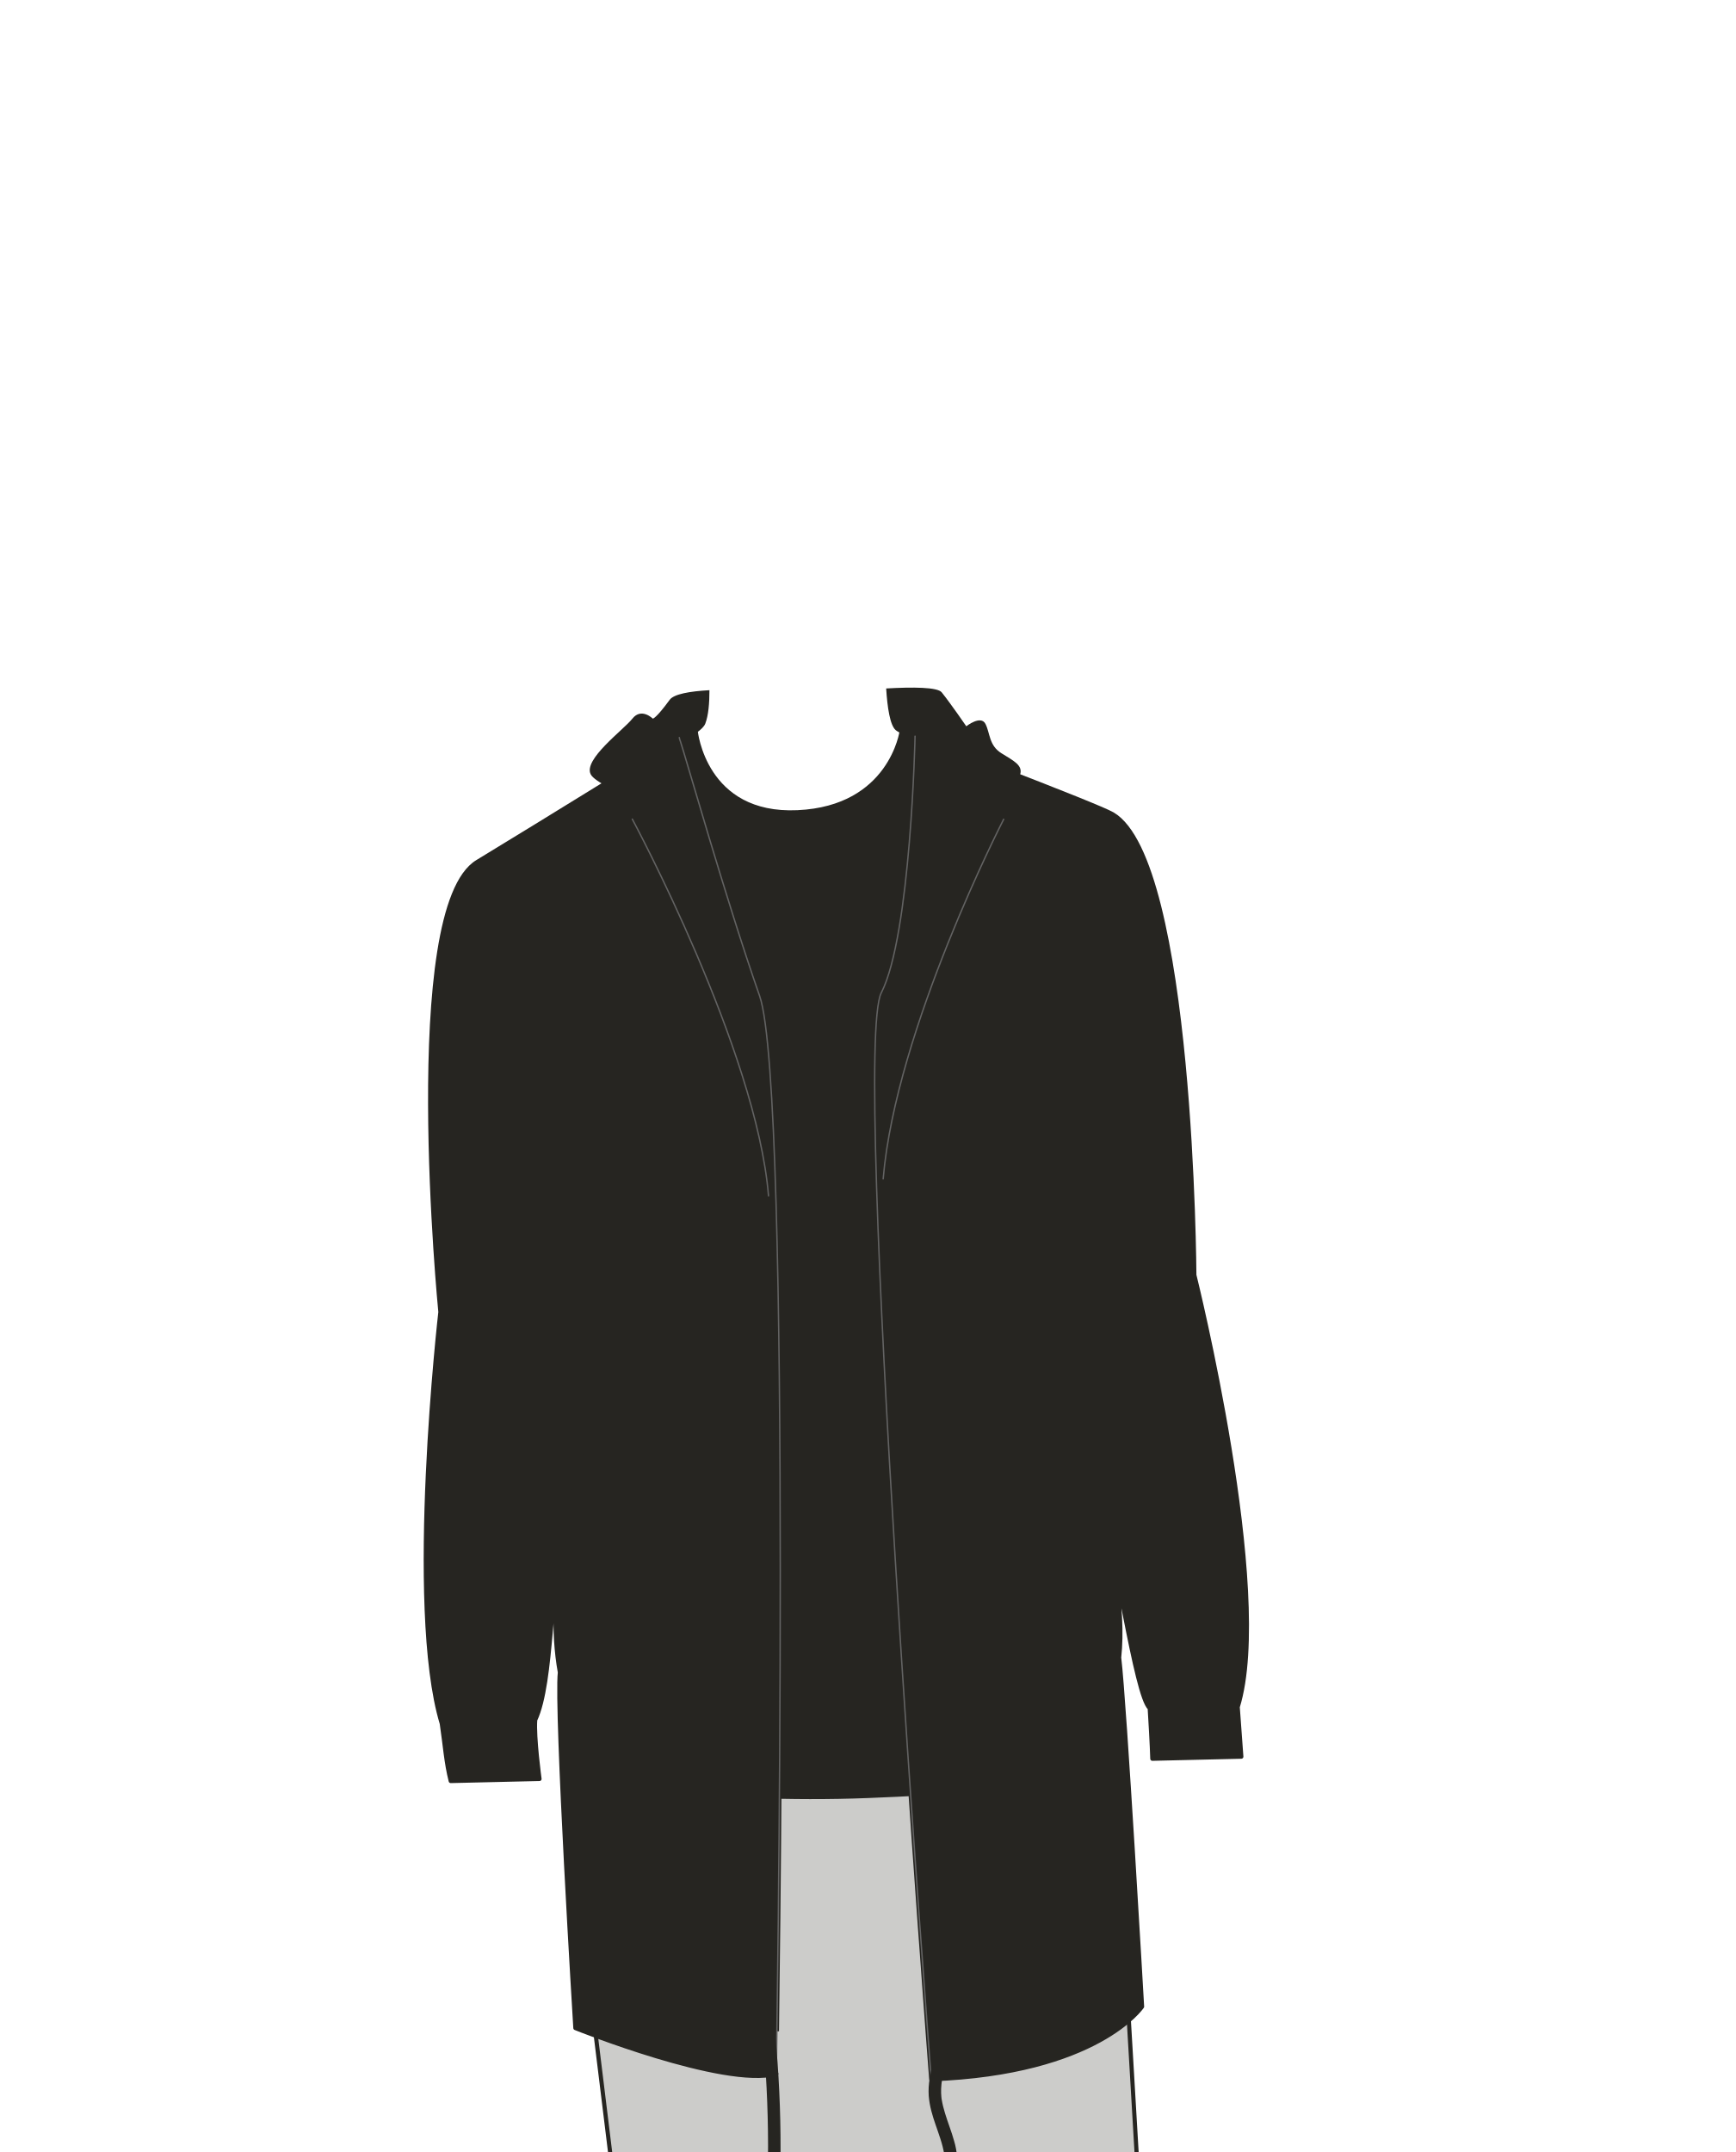
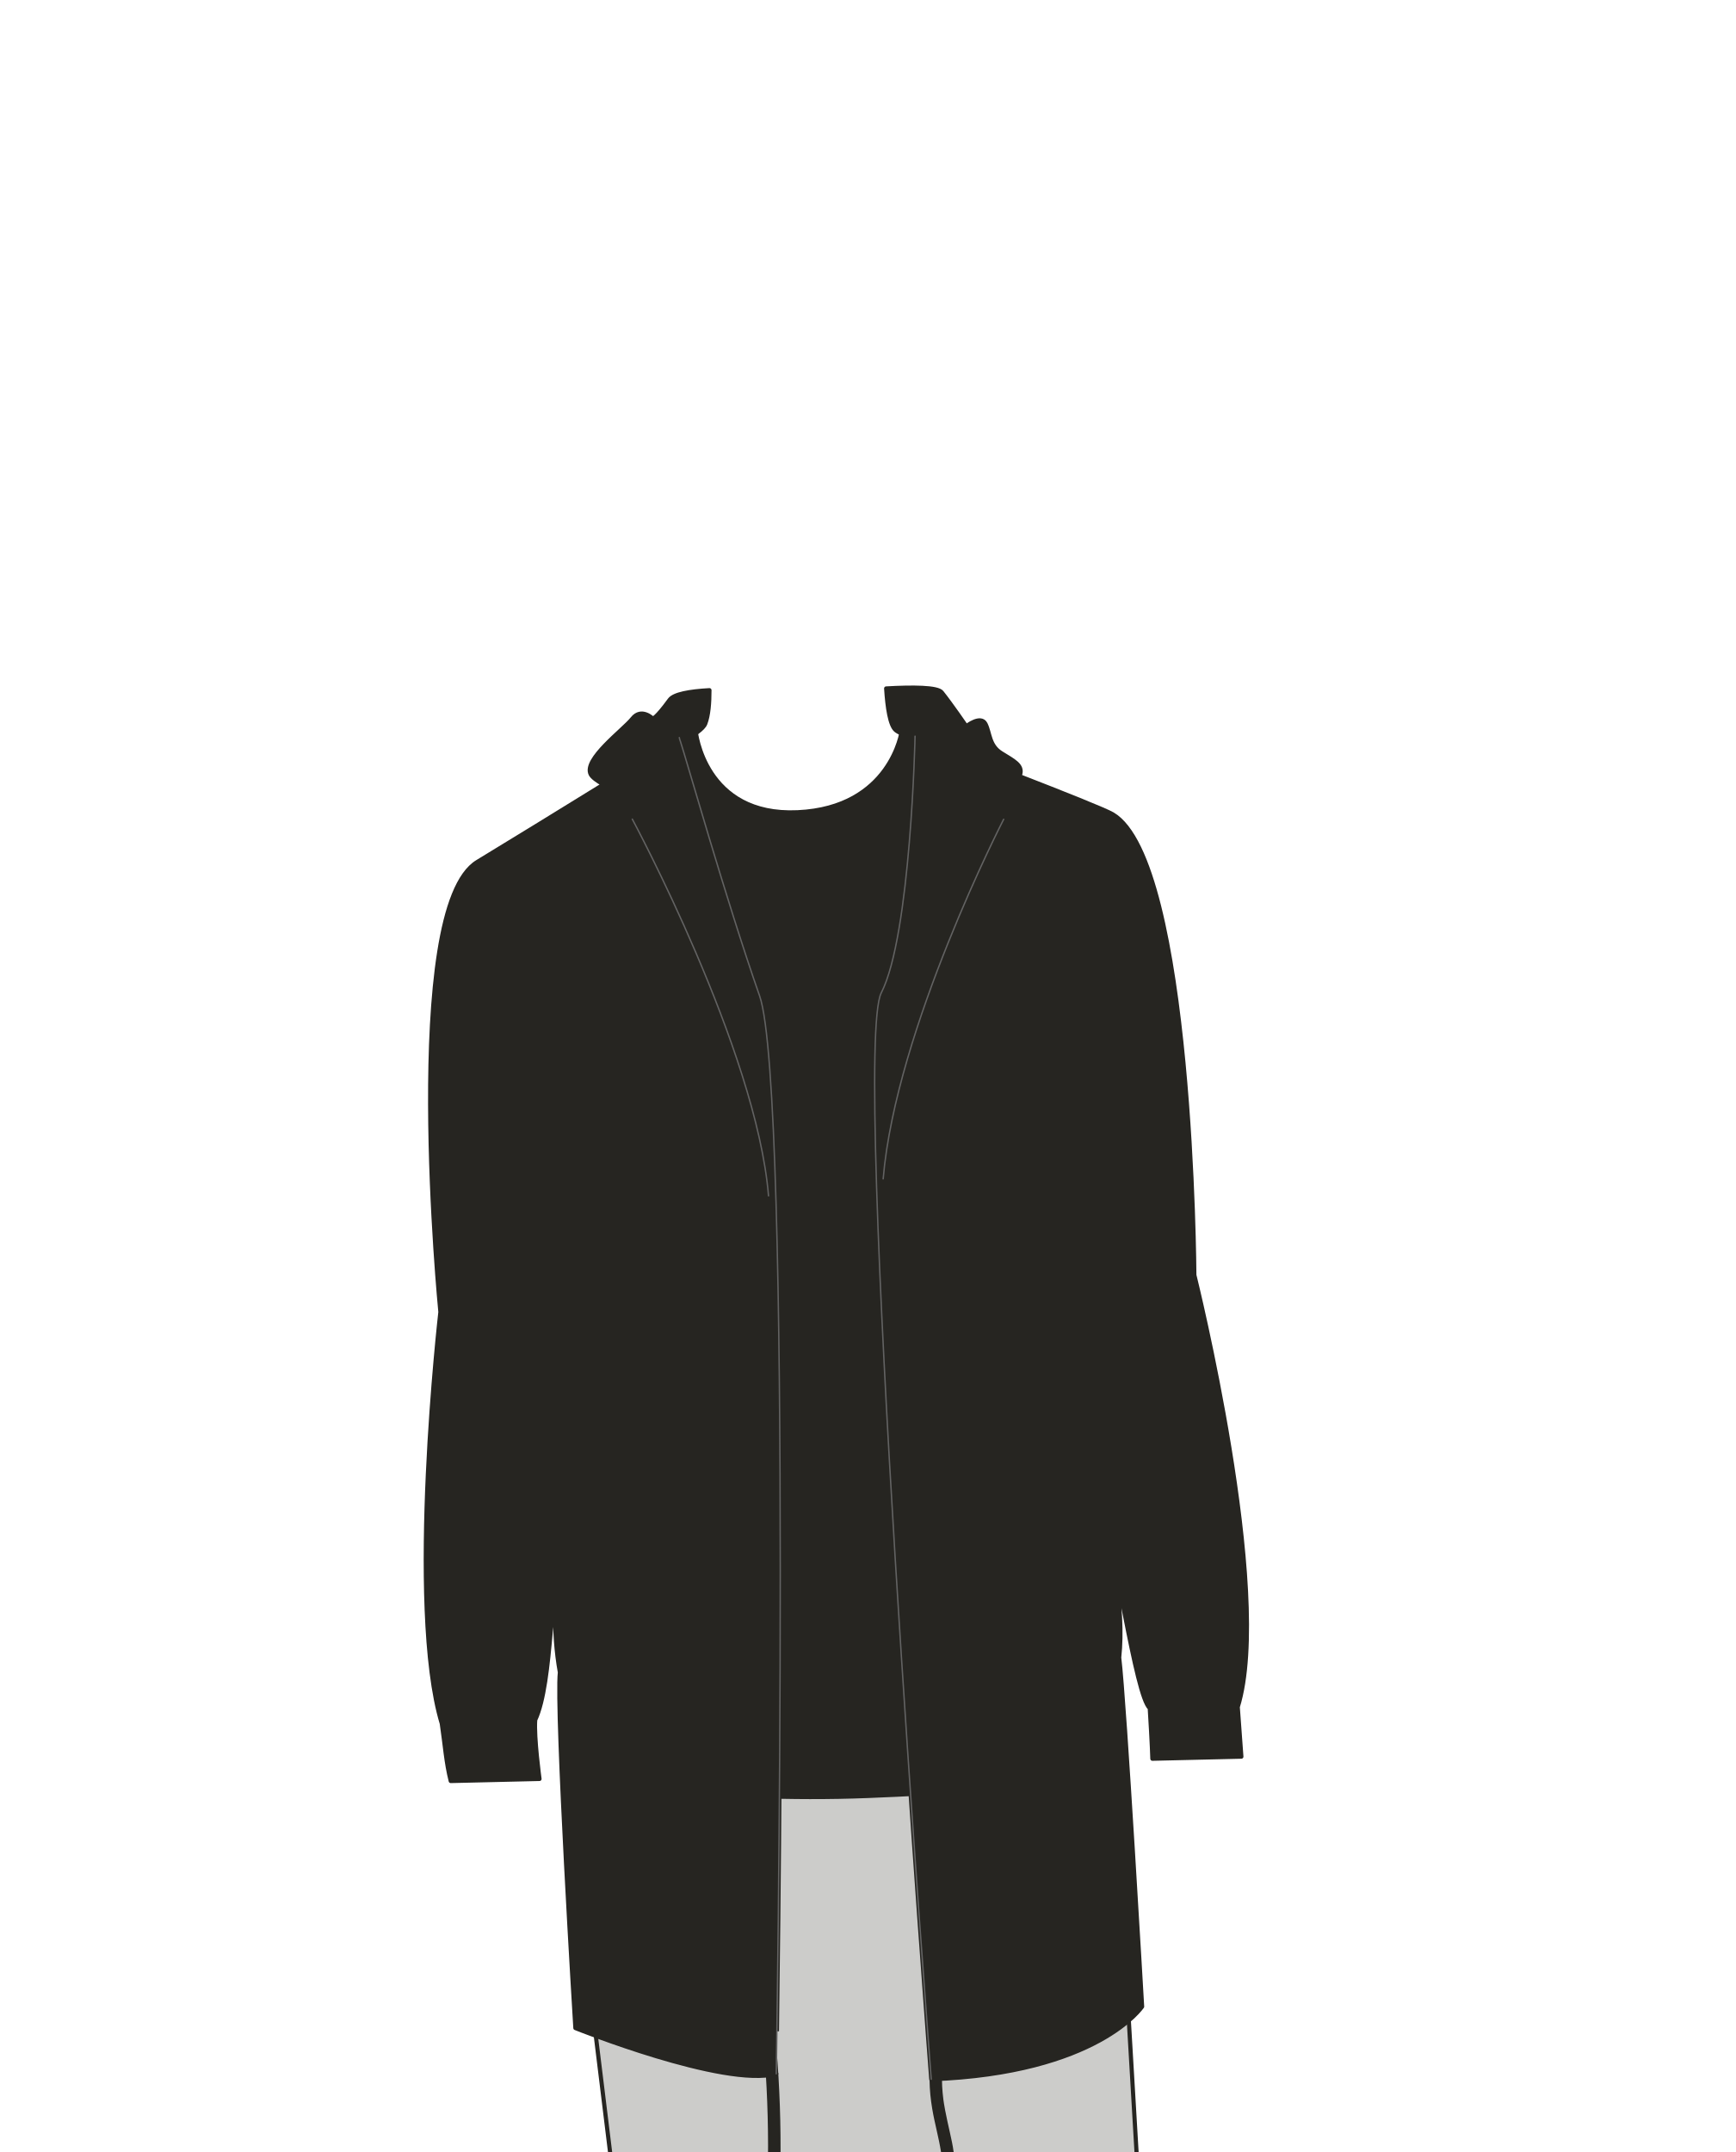
<svg xmlns="http://www.w3.org/2000/svg" width="1250" height="1550" viewBox="0 0 1250 1550">
-   <path d="M404.44 1264.52s61.79 24.3 203.69 19.79S801 1248.13 801 1248.13l20.1 342.24-375.9 6.24z" fill="#ccccca" stroke="#262521" stroke-linecap="round" stroke-linejoin="round" stroke-width="3" />
-   <path d="M721.25 542.44c-8.85-5.58-8-14.34-11.34-21s-13.84 1.66-13.84 1.66-10.79-15.77-17.71-24.44c-3-3.78-20.84-3.88-40-2.79.85 13.67 2.77 26.49 6.85 30 1.88 1.61 7.6 4.25 15.59 7.46-.83 3.65-5.75 48.4-5.84 60.78 39.36-16 78.78-32.7 79.88-36.14 2.16-6.9-4.74-9.97-13.59-15.53z" fill="#262521" />
+   <path fill="#ccccca" stroke="#262521" stroke-linecap="round" stroke-linejoin="round" stroke-width="3" d="M404.44 1264.52l396.54-16.39 20.1 342.24-375.9 6.24-40.74-332.09z" />
+   <path d="M549.1 1462q4.13 41.57 4.18 83.38 0 11.77-.29 23.54a4.53 4.53 0 004.5 4.5 4.59 4.59 0 004.5-4.5q1.1-41.75-1.88-83.46-.84-11.74-2-23.46c-.23-2.33-1.9-4.61-4.5-4.5-2.24.11-4.75 2-4.5 4.5zM671.21 1478.67c-2.43 13.37-1.93 26.77.31 40.13 1.73 10.38 4.66 20.53 6.31 30.92a12.36 12.36 0 00.26 1.74c-.36-1.14-.06-.44 0 0s.09.75.13 1.13c.13 1.18.22 2.37.27 3.56s0 2.26 0 3.39c0 .5-.05 1-.1 1.5 0 .25-.06.5-.08.74-.07.82.19-1.21 0 0-.37 2.32.6 5 3.14 5.54 2.16.49 5.14-.66 5.54-3.15 1.52-9.49-.69-19.07-2.75-28.32-1.19-5.34-2.42-10.67-3.42-16-.26-1.37-.5-2.74-.72-4.12l-.3-1.9c-.06-.39-.11-.77-.17-1.15s-.07-.52-.1-.78q.11.83 0 0c-.37-3-.68-6.11-.84-9.18a101.81 101.81 0 010-10.91q.15-2.84.47-5.66c0-.29.07-.58.11-.88.07-.54.07-.59 0-.13 0-.3.09-.59.13-.89.16-1 .33-2.09.52-3.14.42-2.31-.63-5-3.14-5.53-2.2-.5-5.08.66-5.54 3.14z" fill="#262521" />
  <path d="M773.9 576.67l-124.34-50.1s-7.62 55.38-75 58.47-73.43-58.47-73.43-58.47L396.73 617l13.92 664.55s100.87 16.51 214.68 12 180.87-13.75 180.87-13.75z" fill="#262521" stroke="#262521" stroke-linecap="round" stroke-linejoin="round" stroke-width="3" />
-   <path d="M488.78 535.38c10.38-5.26 17.73-10.2 19.27-14.15 2.32-6 3-14.93 3-24.11-14.32.79-25.64 2.81-28.64 6.92-9.9 13.57-12.16 13.57-12.16 13.57s-8.2-8.2-14.7 0-35.63 29.41-30 40.15 70.9 32.33 70.9 32.33c1.1-12.33-6.19-50.62-7.67-54.71z" fill="#262521" />
-   <path d="M547.23 717.36c-24.29-69.4-53.3-172.25-57.11-183.51a10.79 10.79 0 01-.75-2.59c-1 .65-101 62.61-145.44 89.5C288.65 654.21 317.25 945 317.25 945s-24.38 212.36 1 296.39c2.37 15.93 3.05 28 6.44 41.4l63.95-1.5s-4.06-29.79-3.11-42.46c12.87-27.53 10.41-100.55 20.24-131.5 6-18.8 10.39-47.35 12.93-66.86a163.78 163.78 0 01-1.32 19.9c-3.73 22.75-25 83.8-14.05 144.17-3 26.45 11.15 256.17 11.15 256.17s107 43.07 144.72 32.94c0 .04 11.65-708.79-11.97-776.29zM860.35 918.39s-1.41-298-58.89-331.94c-11.18-6.61-142.29-56.21-142.29-56.21s-3 143.26-24.34 184.87 36 782.51 36 782.51c120-4.44 151.87-52.33 151.87-52.33s-12.62-220.08-16.52-251.38c3.94-36.14-5.66-81.16-16.45-126.52 13.83 47.61 28.27 153.84 38.48 163 1.64 26.39 1.88 36.36 1.88 36.36l64.1-1.5s-1-14.3-2.6-35.73c25.65-83.14-31.24-311.13-31.24-311.13z" fill="#262521" stroke="#262521" stroke-linecap="round" stroke-linejoin="round" stroke-width="3" />
+   <path d="M547.23 717.36c-23.85-68.13-52.23-168.48-56.88-182.79 9.55-5 16.24-9.59 17.7-13.34 2.32-6 3-14.93 3-24.11-14.32.79-25.64 2.81-28.64 6.92-9.9 13.57-12.16 13.57-12.16 13.57s-8.2-8.2-14.7 0-35.63 29.41-30 40.15c1.11 2.1 4.49 4.61 9.2 7.29-31.06 19.17-68.15 42-90.81 55.71C288.65 654.21 317.25 945 317.25 945s-24.38 212.36 1 296.39c2.37 15.93 3.05 28 6.44 41.4l63.95-1.5s-4.06-29.79-3.11-42.46c12.87-27.53 10.41-100.55 20.24-131.5 6-18.8-13.38 36.84-2.44 97.21-3 26.45 11.15 256.17 11.15 256.17s107 43.07 144.72 32.94c0 .04 11.65-708.79-11.97-776.29zM860.35 918.39s-1.4-298-58.89-331.94c-5.16-3.05-35.89-15.27-67.47-27.53a2.61 2.61 0 00.82-.94c2.21-6.91-4.71-10-13.56-15.54s-8-14.34-11.34-21-13.84 1.66-13.84 1.66-10.79-15.77-17.71-24.44c-3-3.78-20.84-3.88-40-2.79.85 13.67 2.77 26.49 6.85 30 1.75 1.5 6.82 3.88 13.93 6.79-.09 3.47-2.79 149.6-24.28 182.44-21.34 41.61 36 782.51 36 782.51 120-4.44 151.87-52.33 151.87-52.33s-12.62-220.08-16.52-251.38c3.94-36.14-5.66-81.16-16.45-126.52 13.83 47.61 28.27 153.84 38.48 163 1.64 26.39 1.88 36.36 1.88 36.36l64.1-1.5s-1-14.3-2.6-35.73c25.62-83.13-31.27-311.12-31.27-311.12z" fill="#262521" stroke="#262521" stroke-linecap="round" stroke-linejoin="round" stroke-width="3" />
  <path d="M559.2 1493.69s11.65-708.83-12-776.33c-24.29-69.4-53.3-172.25-57.11-183.51a10.79 10.79 0 01-.75-2.59M659.17 530.24s-3 143.26-24.34 184.87 36 782.51 36 782.51M723 590.09s-77.8 151.06-86.8 259M455.49 590s89.62 166.51 98.11 271.31" fill="none" stroke="#636363" stroke-linecap="round" stroke-linejoin="round" />
-   <path d="M549.1 1462q4.13 41.57 4.18 83.38 0 11.77-.29 23.54a4.53 4.53 0 004.5 4.5 4.59 4.59 0 004.5-4.5q1.1-41.75-1.88-83.46-.84-11.74-2-23.46c-.23-2.33-1.9-4.61-4.5-4.5-2.24.11-4.75 2-4.5 4.5zM673.66 1448.18c.41 8.46.81 16.94.13 25.39-.08 1-.18 1.94-.29 2.91 0 .49-.11 1-.17 1.45 0-.21.1-.68 0 .26l-.15 1c-.32 2-.72 4-1.15 6-.82 3.94-1.73 7.86-2.33 11.84a54.18 54.18 0 00-.69 12.46 64.63 64.63 0 001.89 11c1.77 6.83 4.41 13.39 6.54 20.1a75.77 75.77 0 012.79 11.2c0 .19 0 .38.08.58-.06-.42-.06-.5 0 0s.1.9.14 1.36c.09 1 .14 1.94.16 2.92s0 1.83-.06 2.74c0 .53-.07 1-.13 1.58l-.06.59c-.08.73.16-1.08 0 .18-.37 2.32.59 5 3.14 5.54 2.16.49 5.14-.66 5.54-3.15a51.61 51.61 0 00-1.73-22.05c-1.88-6.79-4.53-13.33-6.58-20.06a74.24 74.24 0 01-2.43-10.18c0-.2-.06-.4-.08-.59 0-.39-.09-.79-.12-1.19-.08-.86-.14-1.72-.16-2.59a46.3 46.3 0 01.24-6.23c0-.47.11-.94.17-1.41-.09.65.07-.48.1-.66.17-1.09.36-2.18.56-3.26.39-2 .82-4 1.25-6 .92-4.28 1.75-8.57 2.27-12.92 1.13-9.56.67-19.2.21-28.79a4.58 4.58 0 00-4.5-4.5c-2.34.11-4.62 2-4.5 4.5z" fill="#262521" />
</svg>
